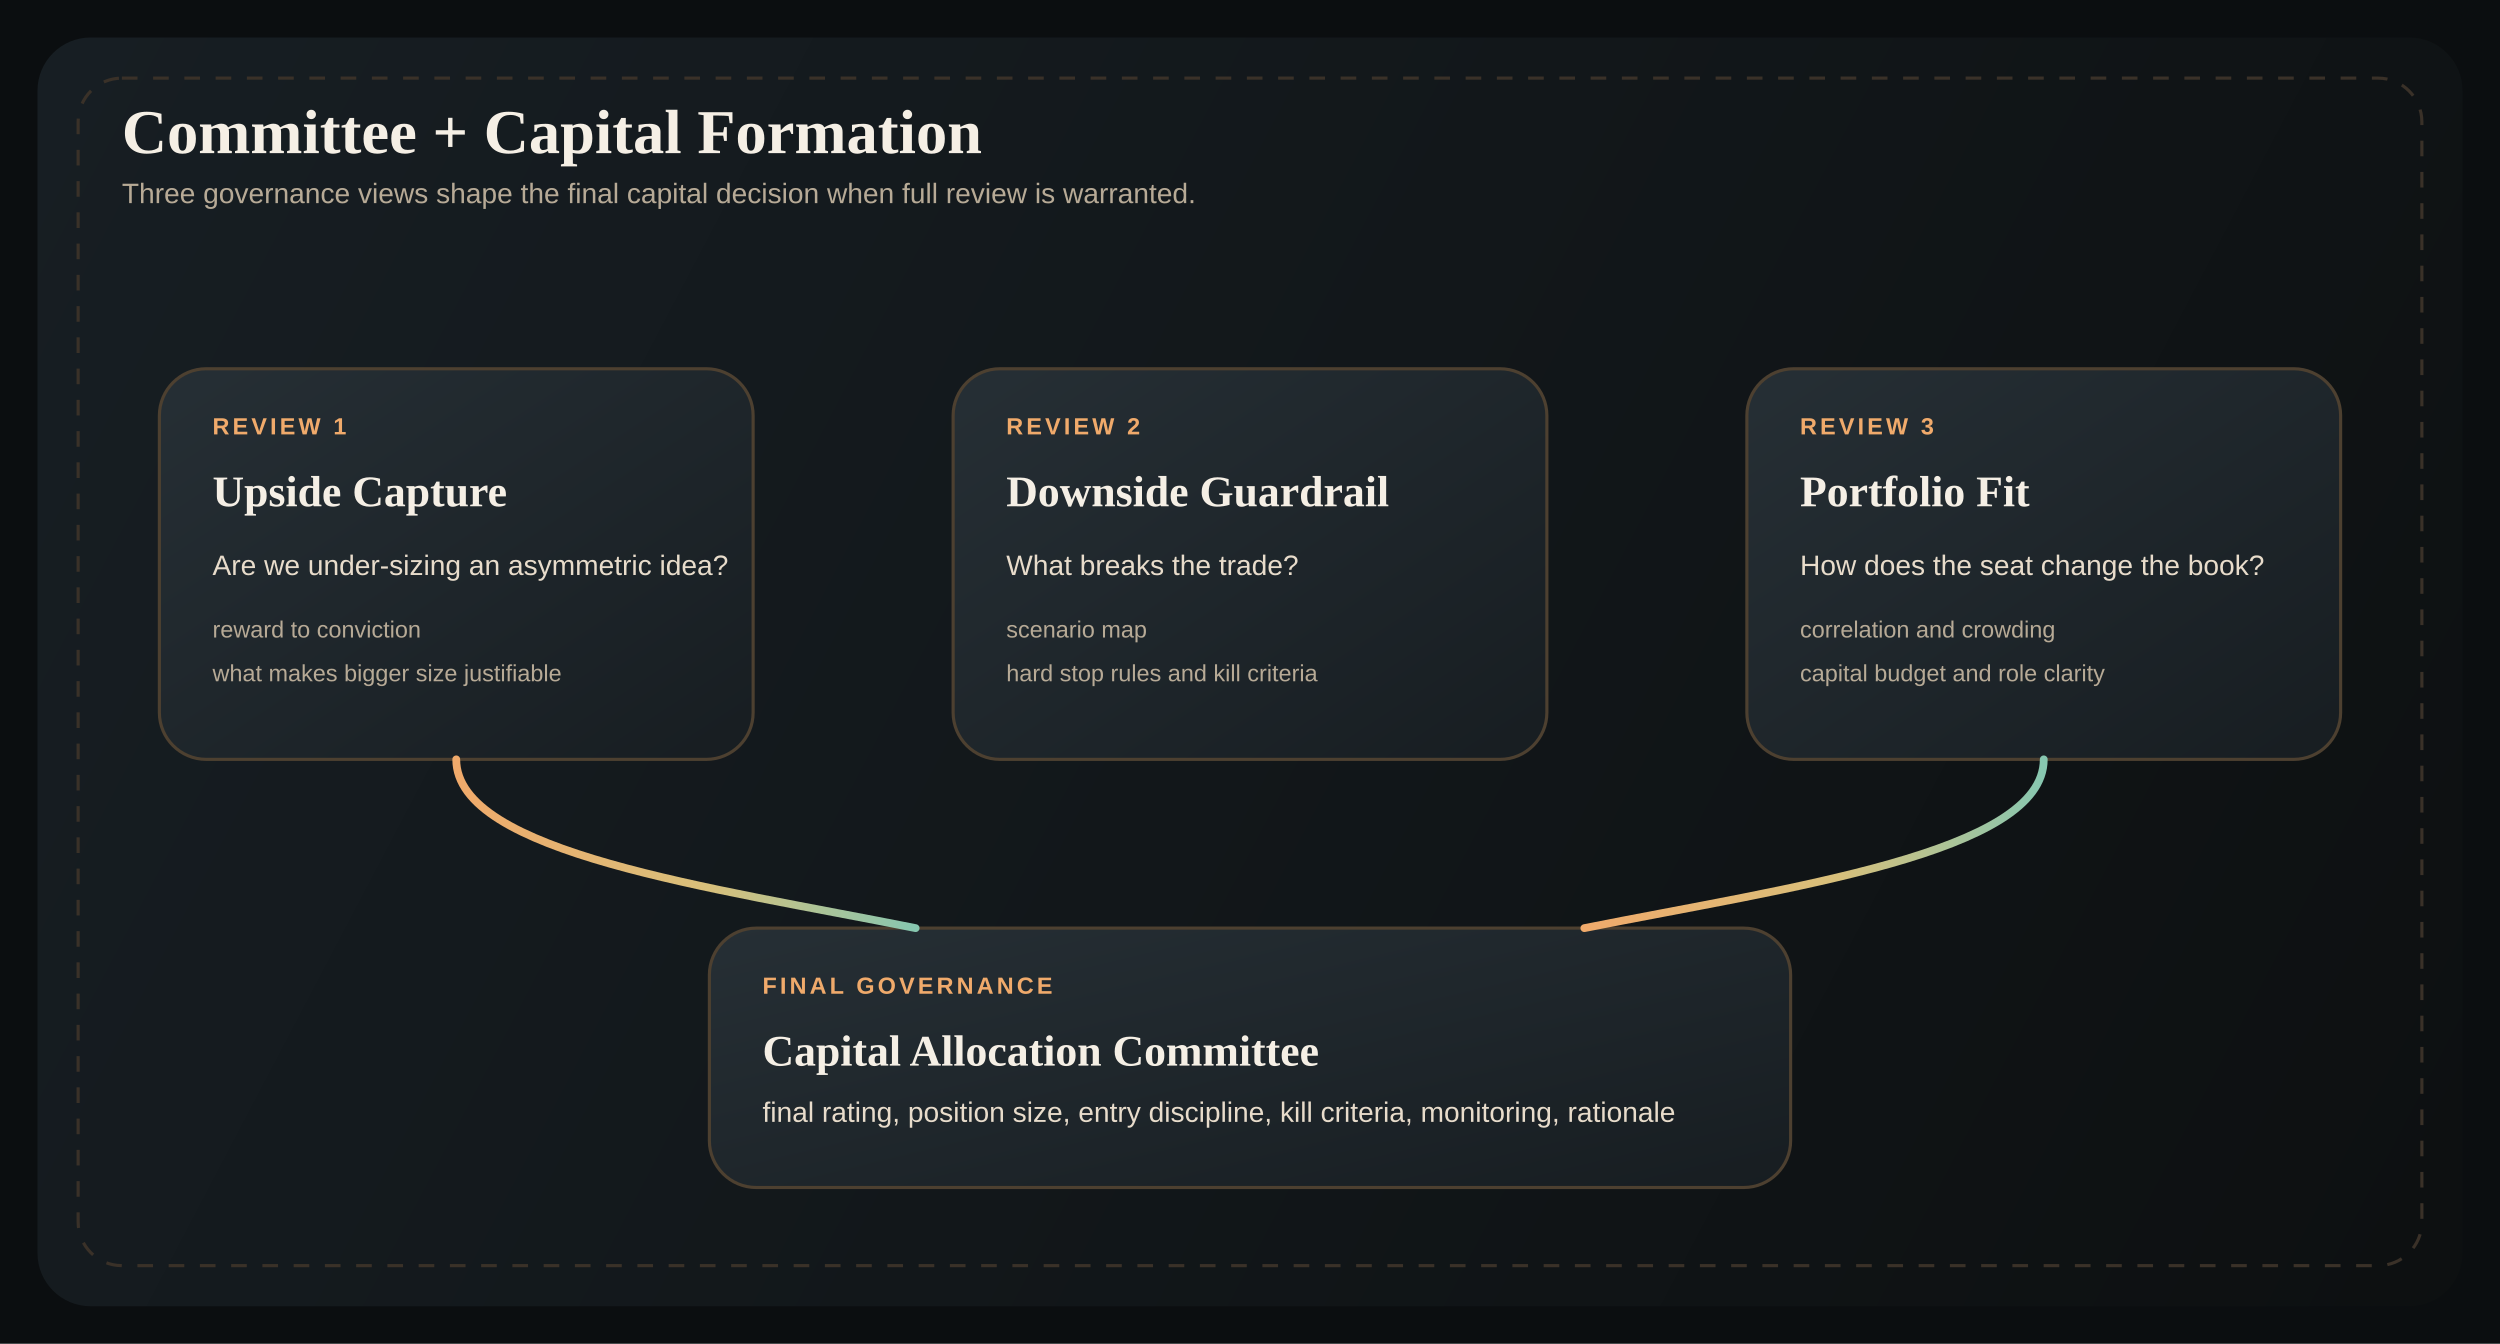
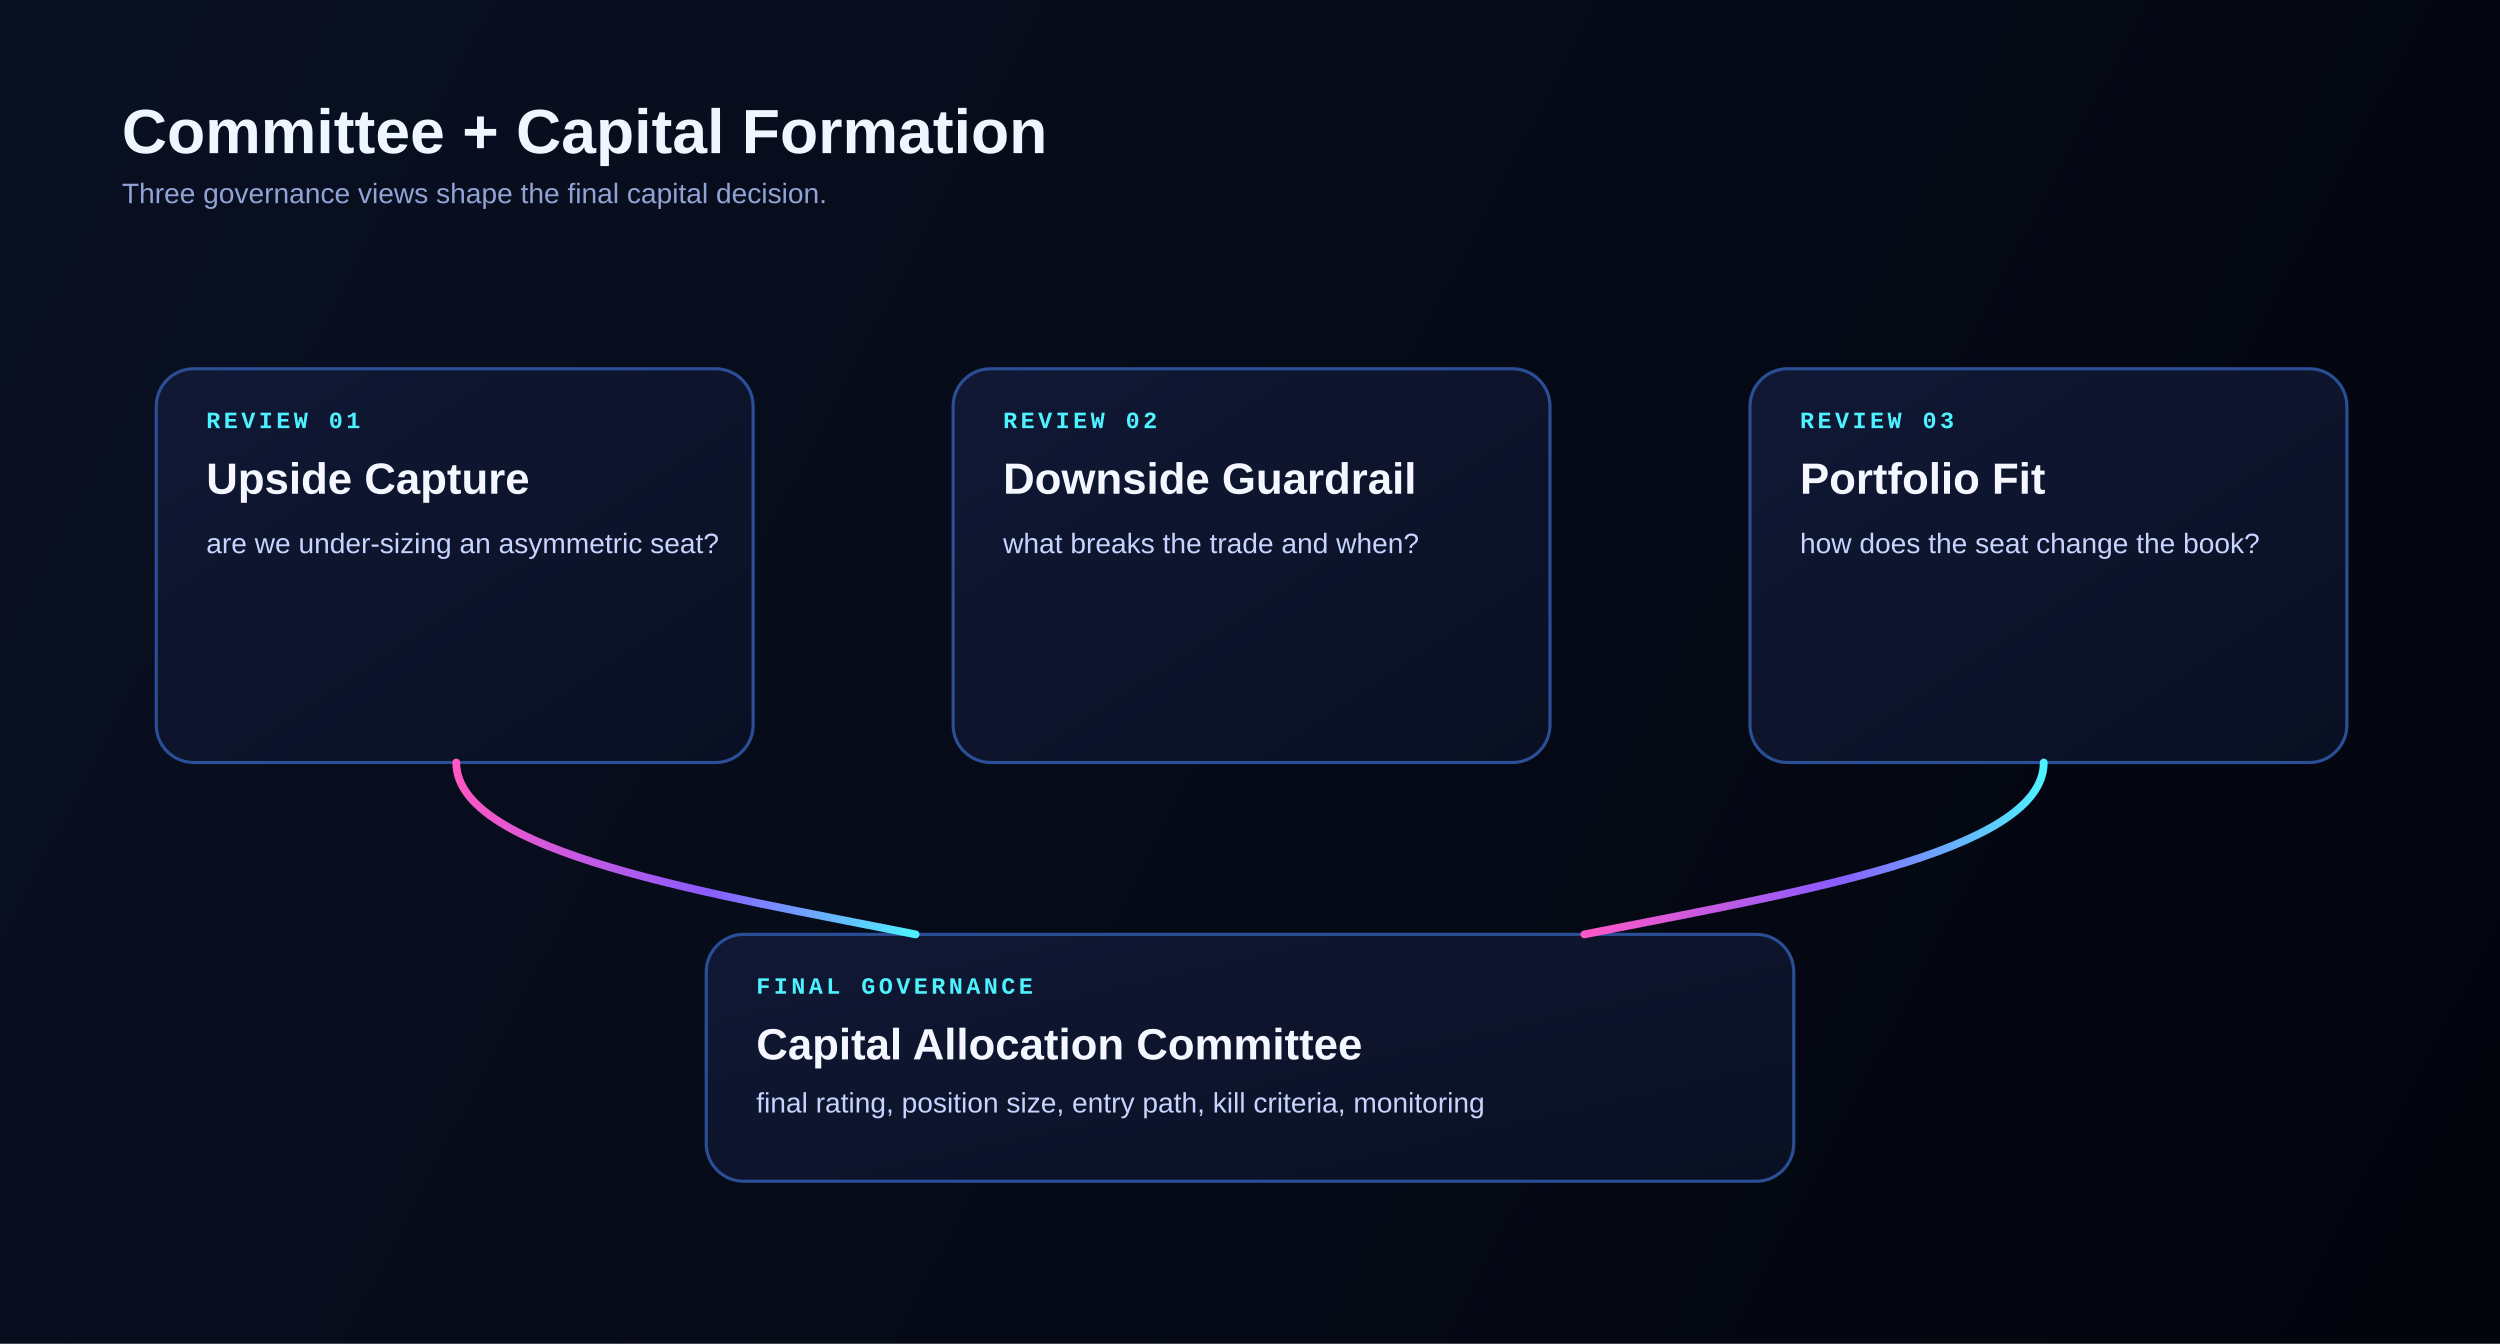
<svg xmlns="http://www.w3.org/2000/svg" width="1600" height="860" viewBox="0 0 1600 860" role="img" aria-labelledby="title desc">
  <defs>
-     <linearGradient id="cc-bg" x1="34" y1="28" x2="1552" y2="826" gradientUnits="userSpaceOnUse">
-       <stop offset="0%" stop-color="#171e23" />
-       <stop offset="100%" stop-color="#0d1011" />
+     <linearGradient id="cc-bg" x1="36" y1="30" x2="1560" y2="830" gradientUnits="userSpaceOnUse">
+       <stop offset="0%" stop-color="#091022" />
+       <stop offset="100%" stop-color="#03050d" />
    </linearGradient>
    <linearGradient id="cc-panel" x1="0%" y1="0%" x2="100%" y2="100%">
-       <stop offset="0%" stop-color="#262f35" />
-       <stop offset="100%" stop-color="#171d21" />
+       <stop offset="0%" stop-color="#101835" />
+       <stop offset="100%" stop-color="#0a1022" />
    </linearGradient>
    <linearGradient id="cc-line" x1="0%" y1="0%" x2="100%" y2="0%">
-       <stop offset="0%" stop-color="#f0aa6b" />
-       <stop offset="55%" stop-color="#d8c07b" />
-       <stop offset="100%" stop-color="#87c7b0" />
+       <stop offset="0%" stop-color="#ff57c5" />
+       <stop offset="55%" stop-color="#8a5cff" />
+       <stop offset="100%" stop-color="#4ef2ff" />
    </linearGradient>
    <style>
-       .title { font: 700 40px Georgia, "Times New Roman", serif; fill: #f5efe5; }
-       .subtitle { font: 400 18px Arial, Helvetica, sans-serif; fill: #b7aa96; }
-       .label { font: 700 15px Arial, Helvetica, sans-serif; fill: #f0aa6b; letter-spacing: 2px; }
-       .heading { font: 700 28px Georgia, "Times New Roman", serif; fill: #f5efe5; }
-       .body { font: 400 18px Arial, Helvetica, sans-serif; fill: #e8dccb; }
-       .small { font: 400 15px Arial, Helvetica, sans-serif; fill: #b7aa96; }
-       .panel { fill: url(#cc-panel); stroke: #4d4030; stroke-width: 2; }
+       .title { font: 700 40px Arial, Helvetica, sans-serif; fill: #eef6ff; }
+       .subtitle { font: 400 18px Arial, Helvetica, sans-serif; fill: #91a2d4; }
+       .label { font: 700 15px "Courier New", monospace; fill: #4ef2ff; letter-spacing: 2.2px; }
+       .heading { font: 700 28px Arial, Helvetica, sans-serif; fill: #f4f7ff; }
+       .body { font: 400 18px Arial, Helvetica, sans-serif; fill: #c6d4ff; }
+       .panel { fill: url(#cc-panel); stroke: #2a4f97; stroke-width: 2; }
      .line { fill: none; stroke: url(#cc-line); stroke-width: 5; stroke-linecap: round; stroke-linejoin: round; }
-       .guide { fill: none; stroke: #3a3128; stroke-width: 2; stroke-dasharray: 10 10; }
    </style>
  </defs>
-   <rect width="1600" height="860" fill="#0b0e10" />
-   <rect x="24" y="24" width="1552" height="812" rx="34" fill="url(#cc-bg)" />
-   <rect x="50" y="50" width="1500" height="760" rx="28" class="guide" />
+   <rect width="1600" height="860" fill="url(#cc-bg)" />
  <text x="78" y="98" class="title">Committee + Capital Formation</text>
-   <text x="78" y="130" class="subtitle">Three governance views shape the final capital decision when full review is warranted.</text>
-   <rect x="102" y="236" width="380" height="250" rx="30" class="panel" />
-   <text x="136" y="278" class="label">REVIEW 1</text>
-   <text x="136" y="324" class="heading">Upside Capture</text>
-   <text x="136" y="368" class="body">Are we under-sizing an asymmetric idea?</text>
-   <text x="136" y="408" class="small">reward to conviction</text>
-   <text x="136" y="436" class="small">what makes bigger size justifiable</text>
-   <rect x="610" y="236" width="380" height="250" rx="30" class="panel" />
-   <text x="644" y="278" class="label">REVIEW 2</text>
-   <text x="644" y="324" class="heading">Downside Guardrail</text>
-   <text x="644" y="368" class="body">What breaks the trade?</text>
-   <text x="644" y="408" class="small">scenario map</text>
-   <text x="644" y="436" class="small">hard stop rules and kill criteria</text>
-   <rect x="1118" y="236" width="380" height="250" rx="30" class="panel" />
-   <text x="1152" y="278" class="label">REVIEW 3</text>
-   <text x="1152" y="324" class="heading">Portfolio Fit</text>
-   <text x="1152" y="368" class="body">How does the seat change the book?</text>
-   <text x="1152" y="408" class="small">correlation and crowding</text>
-   <text x="1152" y="436" class="small">capital budget and role clarity</text>
-   <rect x="454" y="594" width="692" height="166" rx="30" class="panel" />
-   <text x="488" y="636" class="label">FINAL GOVERNANCE</text>
-   <text x="488" y="682" class="heading">Capital Allocation Committee</text>
-   <text x="488" y="718" class="body">final rating, position size, entry discipline, kill criteria, monitoring, rationale</text>
-   <path d="M292 486C292 546 456 568 586 594" class="line" />
-   <path d="M800 486V594" class="line" />
-   <path d="M1308 486C1308 546 1144 568 1014 594" class="line" />
+   <text x="78" y="130" class="subtitle">Three governance views shape the final capital decision.</text>
+   <rect x="100" y="236" width="382" height="252" rx="24" class="panel" />
+   <text x="132" y="274" class="label">REVIEW 01</text>
+   <text x="132" y="316" class="heading">Upside Capture</text>
+   <text x="132" y="354" class="body">are we under-sizing an asymmetric seat?</text>
+   <rect x="610" y="236" width="382" height="252" rx="24" class="panel" />
+   <text x="642" y="274" class="label">REVIEW 02</text>
+   <text x="642" y="316" class="heading">Downside Guardrail</text>
+   <text x="642" y="354" class="body">what breaks the trade and when?</text>
+   <rect x="1120" y="236" width="382" height="252" rx="24" class="panel" />
+   <text x="1152" y="274" class="label">REVIEW 03</text>
+   <text x="1152" y="316" class="heading">Portfolio Fit</text>
+   <text x="1152" y="354" class="body">how does the seat change the book?</text>
+   <rect x="452" y="598" width="696" height="158" rx="24" class="panel" />
+   <text x="484" y="636" class="label">FINAL GOVERNANCE</text>
+   <text x="484" y="678" class="heading">Capital Allocation Committee</text>
+   <text x="484" y="712" class="body">final rating, position size, entry path, kill criteria, monitoring</text>
+   <path d="M292 488C292 546 456 572 586 598" class="line" />
+   <path d="M800 488V598" class="line" />
+   <path d="M1308 488C1308 546 1144 572 1014 598" class="line" />
</svg>
